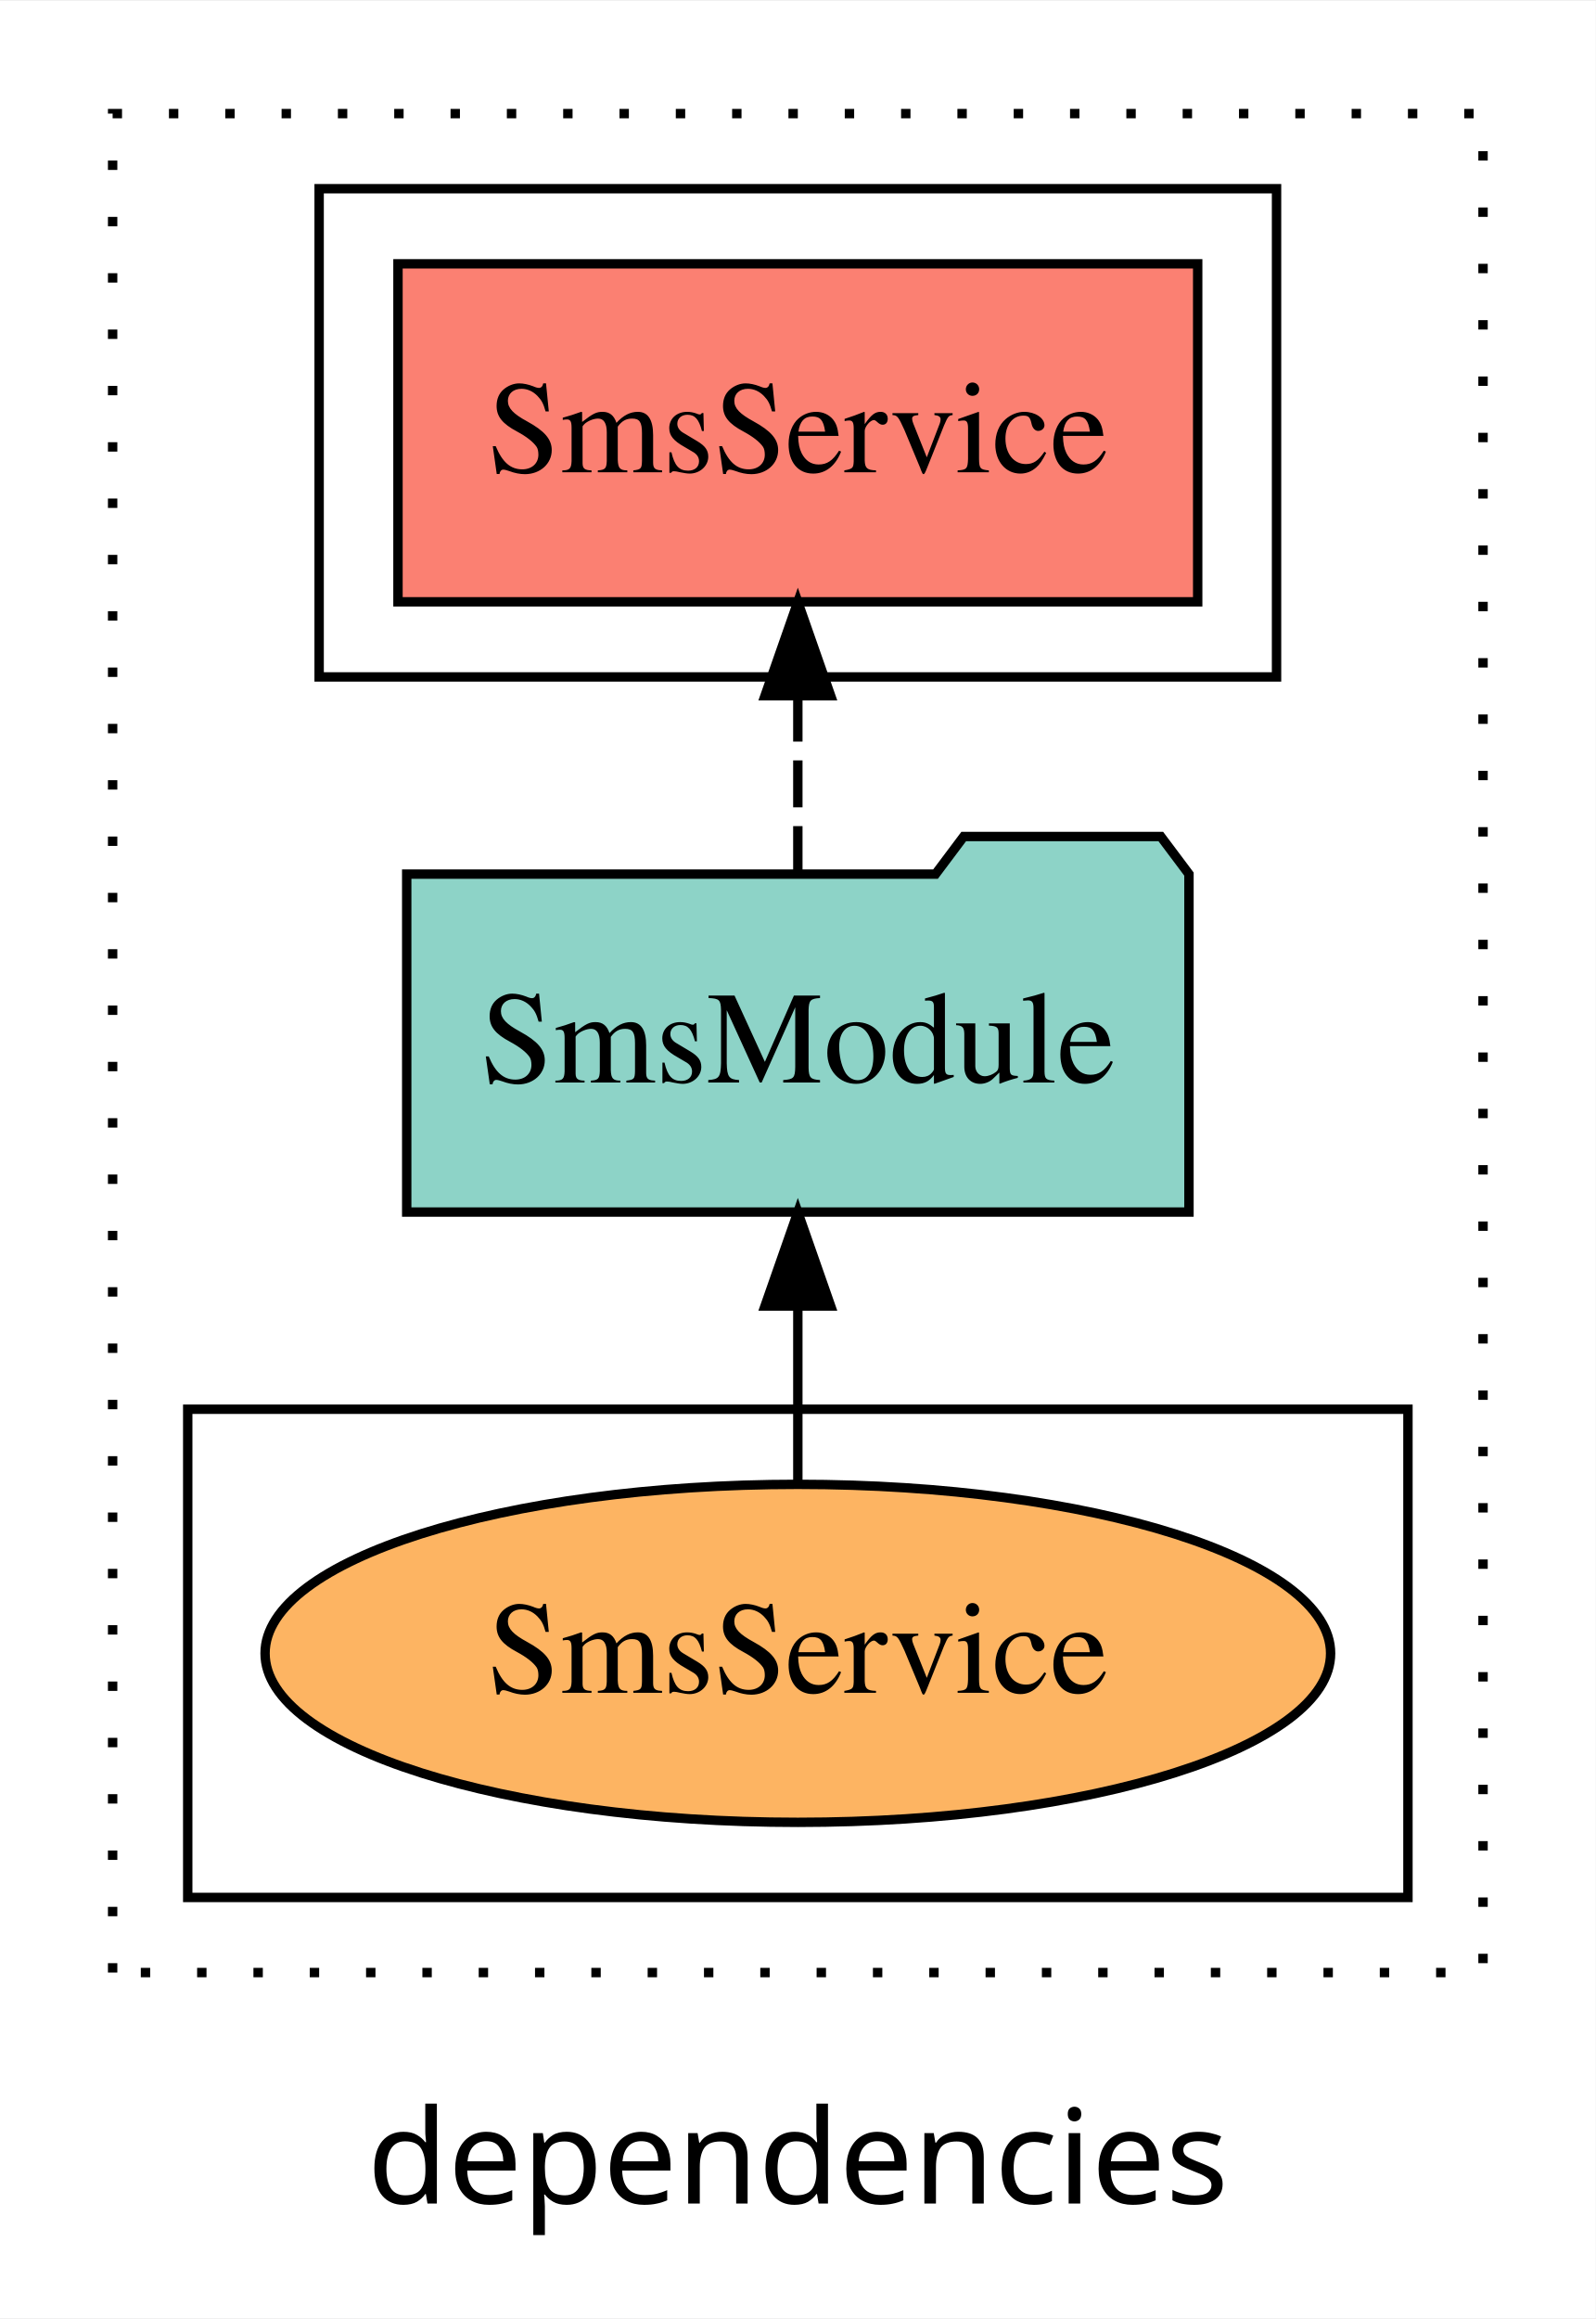
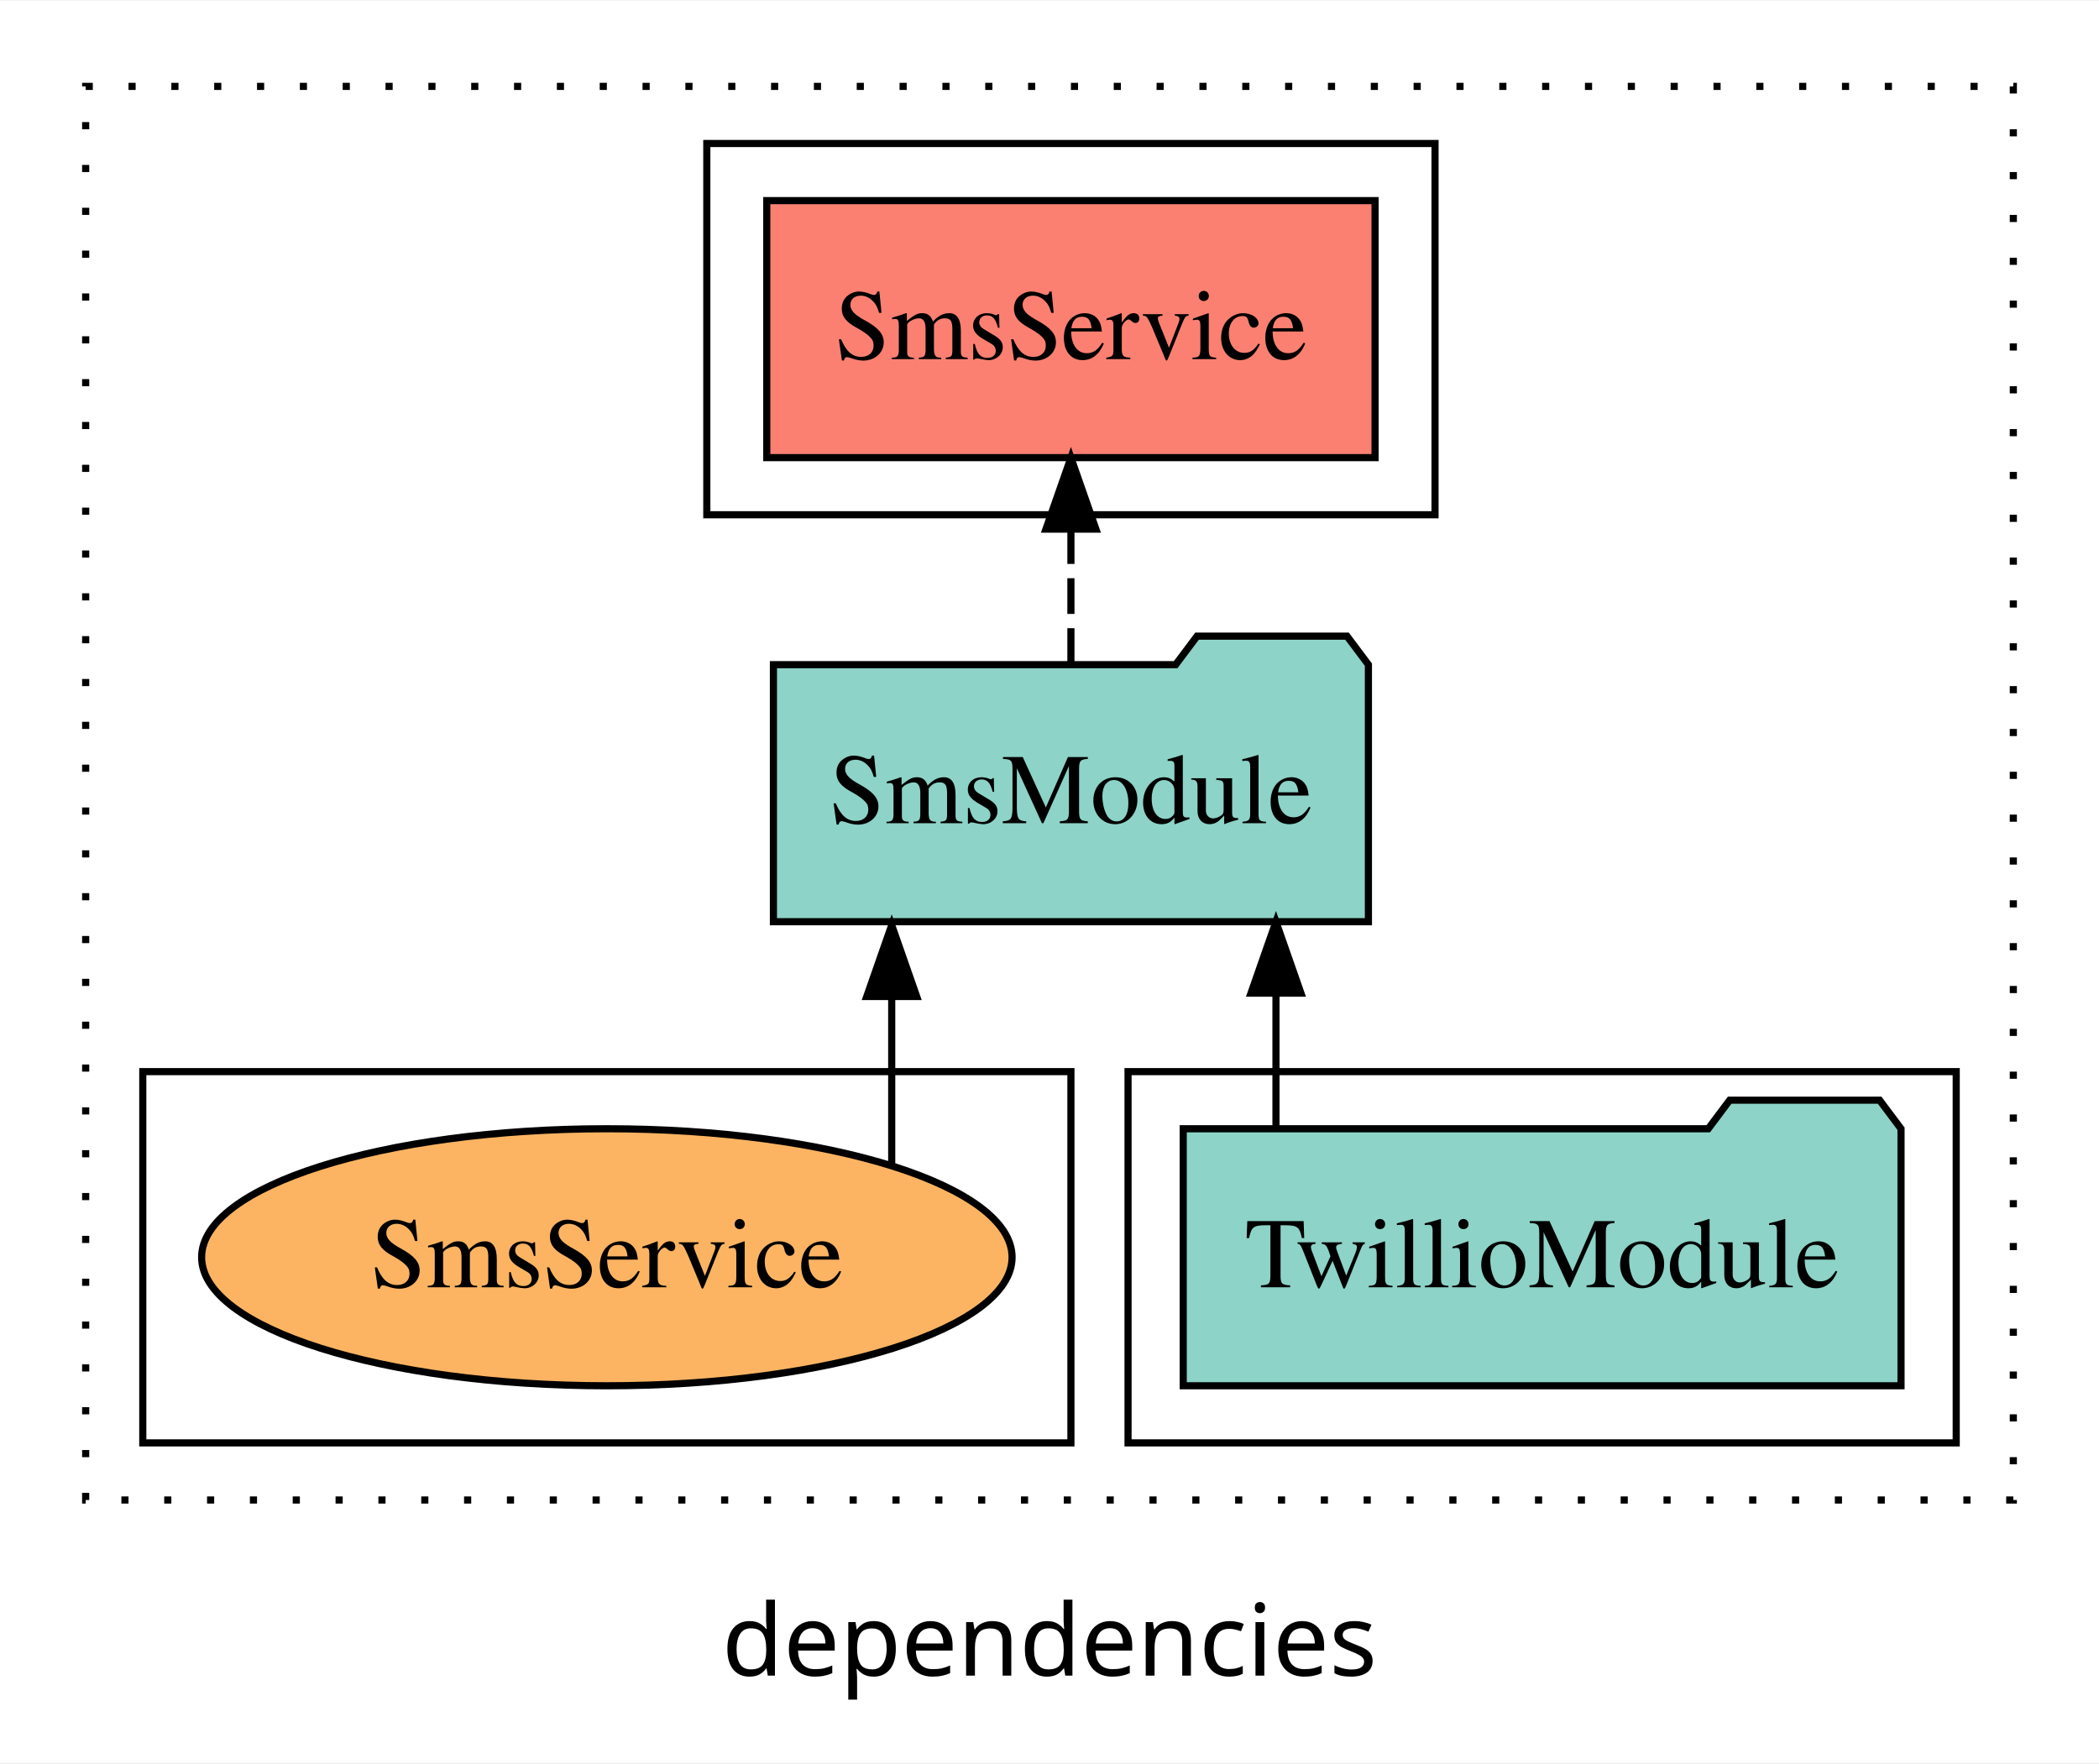
- <svg xmlns="http://www.w3.org/2000/svg" width="170pt" height="247pt" viewBox="0.00 0.00 170.00 246.80">
+ <svg xmlns="http://www.w3.org/2000/svg" width="294pt" height="247pt" viewBox="0.00 0.00 294.00 246.80">
  <g id="graph0" class="graph" transform="scale(1 1) rotate(0) translate(4 242.8)">
-     <polygon fill="white" stroke="transparent" points="-4,4 -4,-242.8 166,-242.8 166,4 -4,4" />
-     <text text-anchor="middle" x="81" y="-8.2" font-family="sans-serif" font-size="14.00">dependencies</text>
+     <polygon fill="white" stroke="transparent" points="-4,4 -4,-242.8 290,-242.8 290,4 -4,4" />
+     <text text-anchor="middle" x="143" y="-8.2" font-family="sans-serif" font-size="14.00">dependencies</text>
    <g id="clust1" class="cluster">
-       <polygon fill="none" stroke="black" stroke-dasharray="1,5" points="8,-32.8 8,-230.8 154,-230.8 154,-32.8 8,-32.8" />
+       <polygon fill="none" stroke="black" stroke-dasharray="1,5" points="8,-32.8 8,-230.8 278,-230.8 278,-32.8 8,-32.8" />
+     </g>
+     <g id="clust3" class="cluster">
+       <polygon fill="none" stroke="black" points="154,-40.8 154,-92.8 270,-92.8 270,-40.8 154,-40.8" />
    </g>
    <g id="clust4" class="cluster">
-       <polygon fill="none" stroke="black" points="30,-170.8 30,-222.8 132,-222.8 132,-170.8 30,-170.8" />
+       <polygon fill="none" stroke="black" points="95,-170.8 95,-222.8 197,-222.8 197,-170.8 95,-170.8" />
    </g>
    <g id="clust6" class="cluster">
      <polygon fill="none" stroke="black" points="16,-40.8 16,-92.8 146,-92.8 146,-40.8 16,-40.8" />
    </g>
    <g id="node1" class="node">
-       <polygon fill="#fb8072" stroke="black" points="123.6,-214.8 38.4,-214.8 38.4,-178.8 123.6,-178.8 123.6,-214.8" />
-       <text text-anchor="middle" x="81" y="-192.6" font-family="Times,serif" font-size="14.00">SmsService </text>
+       <polygon fill="#8dd3c7" stroke="black" points="262.27,-84.8 259.27,-88.8 238.27,-88.8 235.27,-84.8 161.73,-84.8 161.73,-48.8 262.27,-48.8 262.27,-84.8" />
+       <text text-anchor="middle" x="212" y="-62.6" font-family="Times,serif" font-size="14.00">TwillioModule</text>
    </g>
    <g id="node2" class="node">
-       <polygon fill="#8dd3c7" stroke="black" points="122.67,-149.8 119.67,-153.8 98.67,-153.8 95.67,-149.8 39.33,-149.8 39.33,-113.8 122.67,-113.8 122.67,-149.8" />
-       <text text-anchor="middle" x="81" y="-127.6" font-family="Times,serif" font-size="14.00">SmsModule</text>
+       <polygon fill="#8dd3c7" stroke="black" points="187.67,-149.8 184.67,-153.8 163.67,-153.8 160.67,-149.8 104.33,-149.8 104.33,-113.8 187.67,-113.8 187.67,-149.8" />
+       <text text-anchor="middle" x="146" y="-127.6" font-family="Times,serif" font-size="14.00">SmsModule</text>
    </g>
    <g id="edge1" class="edge">
-       <path fill="none" stroke="black" stroke-dasharray="5,2" d="M81,-149.91C81,-149.91 81,-168.79 81,-168.79" />
-       <polygon fill="black" stroke="black" points="77.5,-168.79 81,-178.79 84.5,-168.79 77.5,-168.79" />
+       <path fill="none" stroke="black" d="M174.72,-84.91C174.72,-84.91 174.72,-103.79 174.72,-103.79" />
+       <polygon fill="black" stroke="black" points="171.22,-103.79 174.72,-113.79 178.22,-103.79 171.22,-103.79" />
    </g>
    <g id="node3" class="node">
+       <polygon fill="#fb8072" stroke="black" points="188.6,-214.8 103.4,-214.8 103.4,-178.8 188.6,-178.8 188.6,-214.8" />
+       <text text-anchor="middle" x="146" y="-192.6" font-family="Times,serif" font-size="14.00">SmsService </text>
+     </g>
+     <g id="edge2" class="edge">
+       <path fill="none" stroke="black" stroke-dasharray="5,2" d="M146,-149.91C146,-149.91 146,-168.79 146,-168.79" />
+       <polygon fill="black" stroke="black" points="142.5,-168.79 146,-178.79 149.5,-168.79 142.5,-168.79" />
+     </g>
+     <g id="node4" class="node">
      <ellipse fill="#fdb462" stroke="black" cx="81" cy="-66.8" rx="56.76" ry="18" />
      <text text-anchor="middle" x="81" y="-62.6" font-family="Times,serif" font-size="14.00">SmsService</text>
    </g>
-     <g id="edge2" class="edge">
-       <path fill="none" stroke="black" d="M81,-84.91C81,-84.91 81,-103.79 81,-103.79" />
-       <polygon fill="black" stroke="black" points="77.5,-103.79 81,-113.79 84.5,-103.79 77.5,-103.79" />
+     <g id="edge3" class="edge">
+       <path fill="none" stroke="black" d="M120.9,-79.64C120.9,-79.64 120.9,-103.32 120.9,-103.32" />
+       <polygon fill="black" stroke="black" points="117.4,-103.32 120.9,-113.32 124.4,-103.32 117.4,-103.32" />
    </g>
  </g>
</svg>
